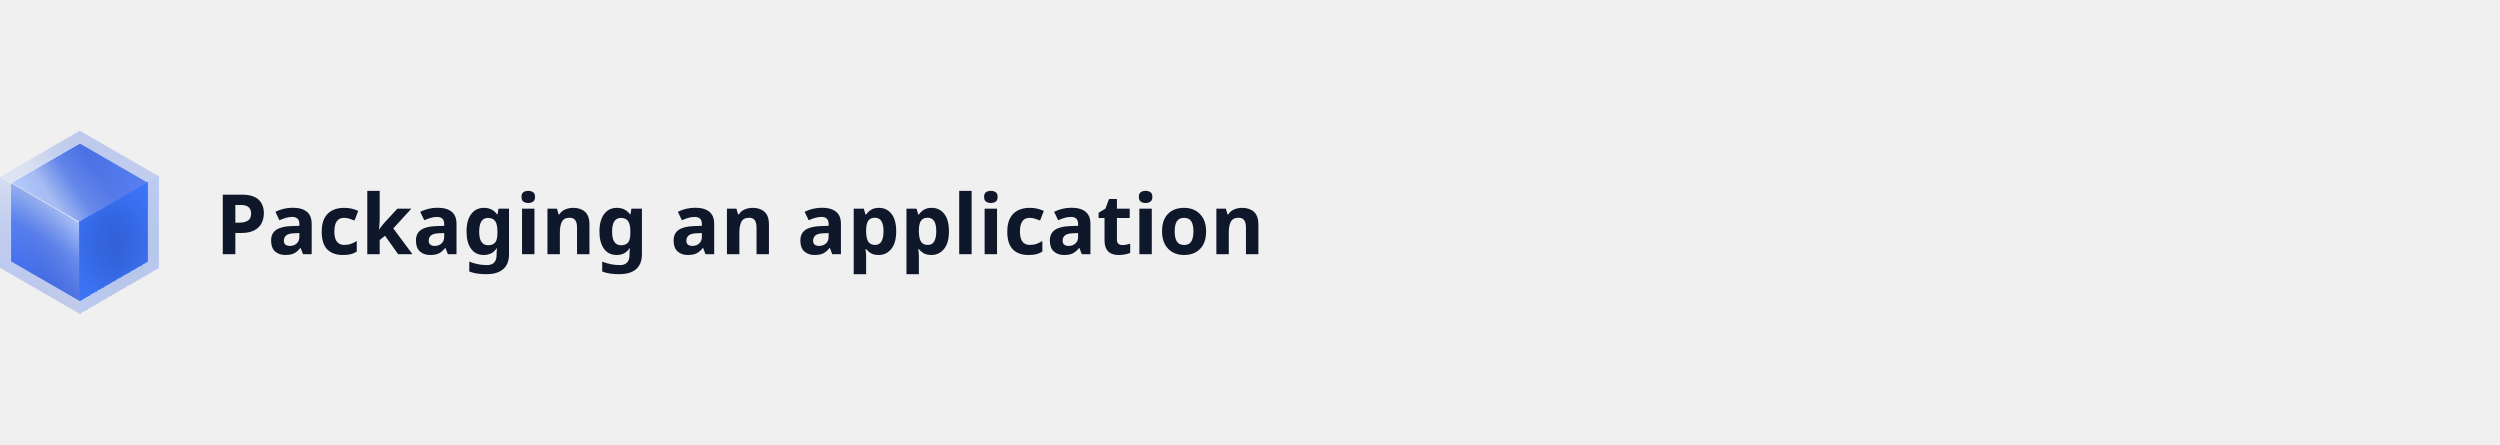
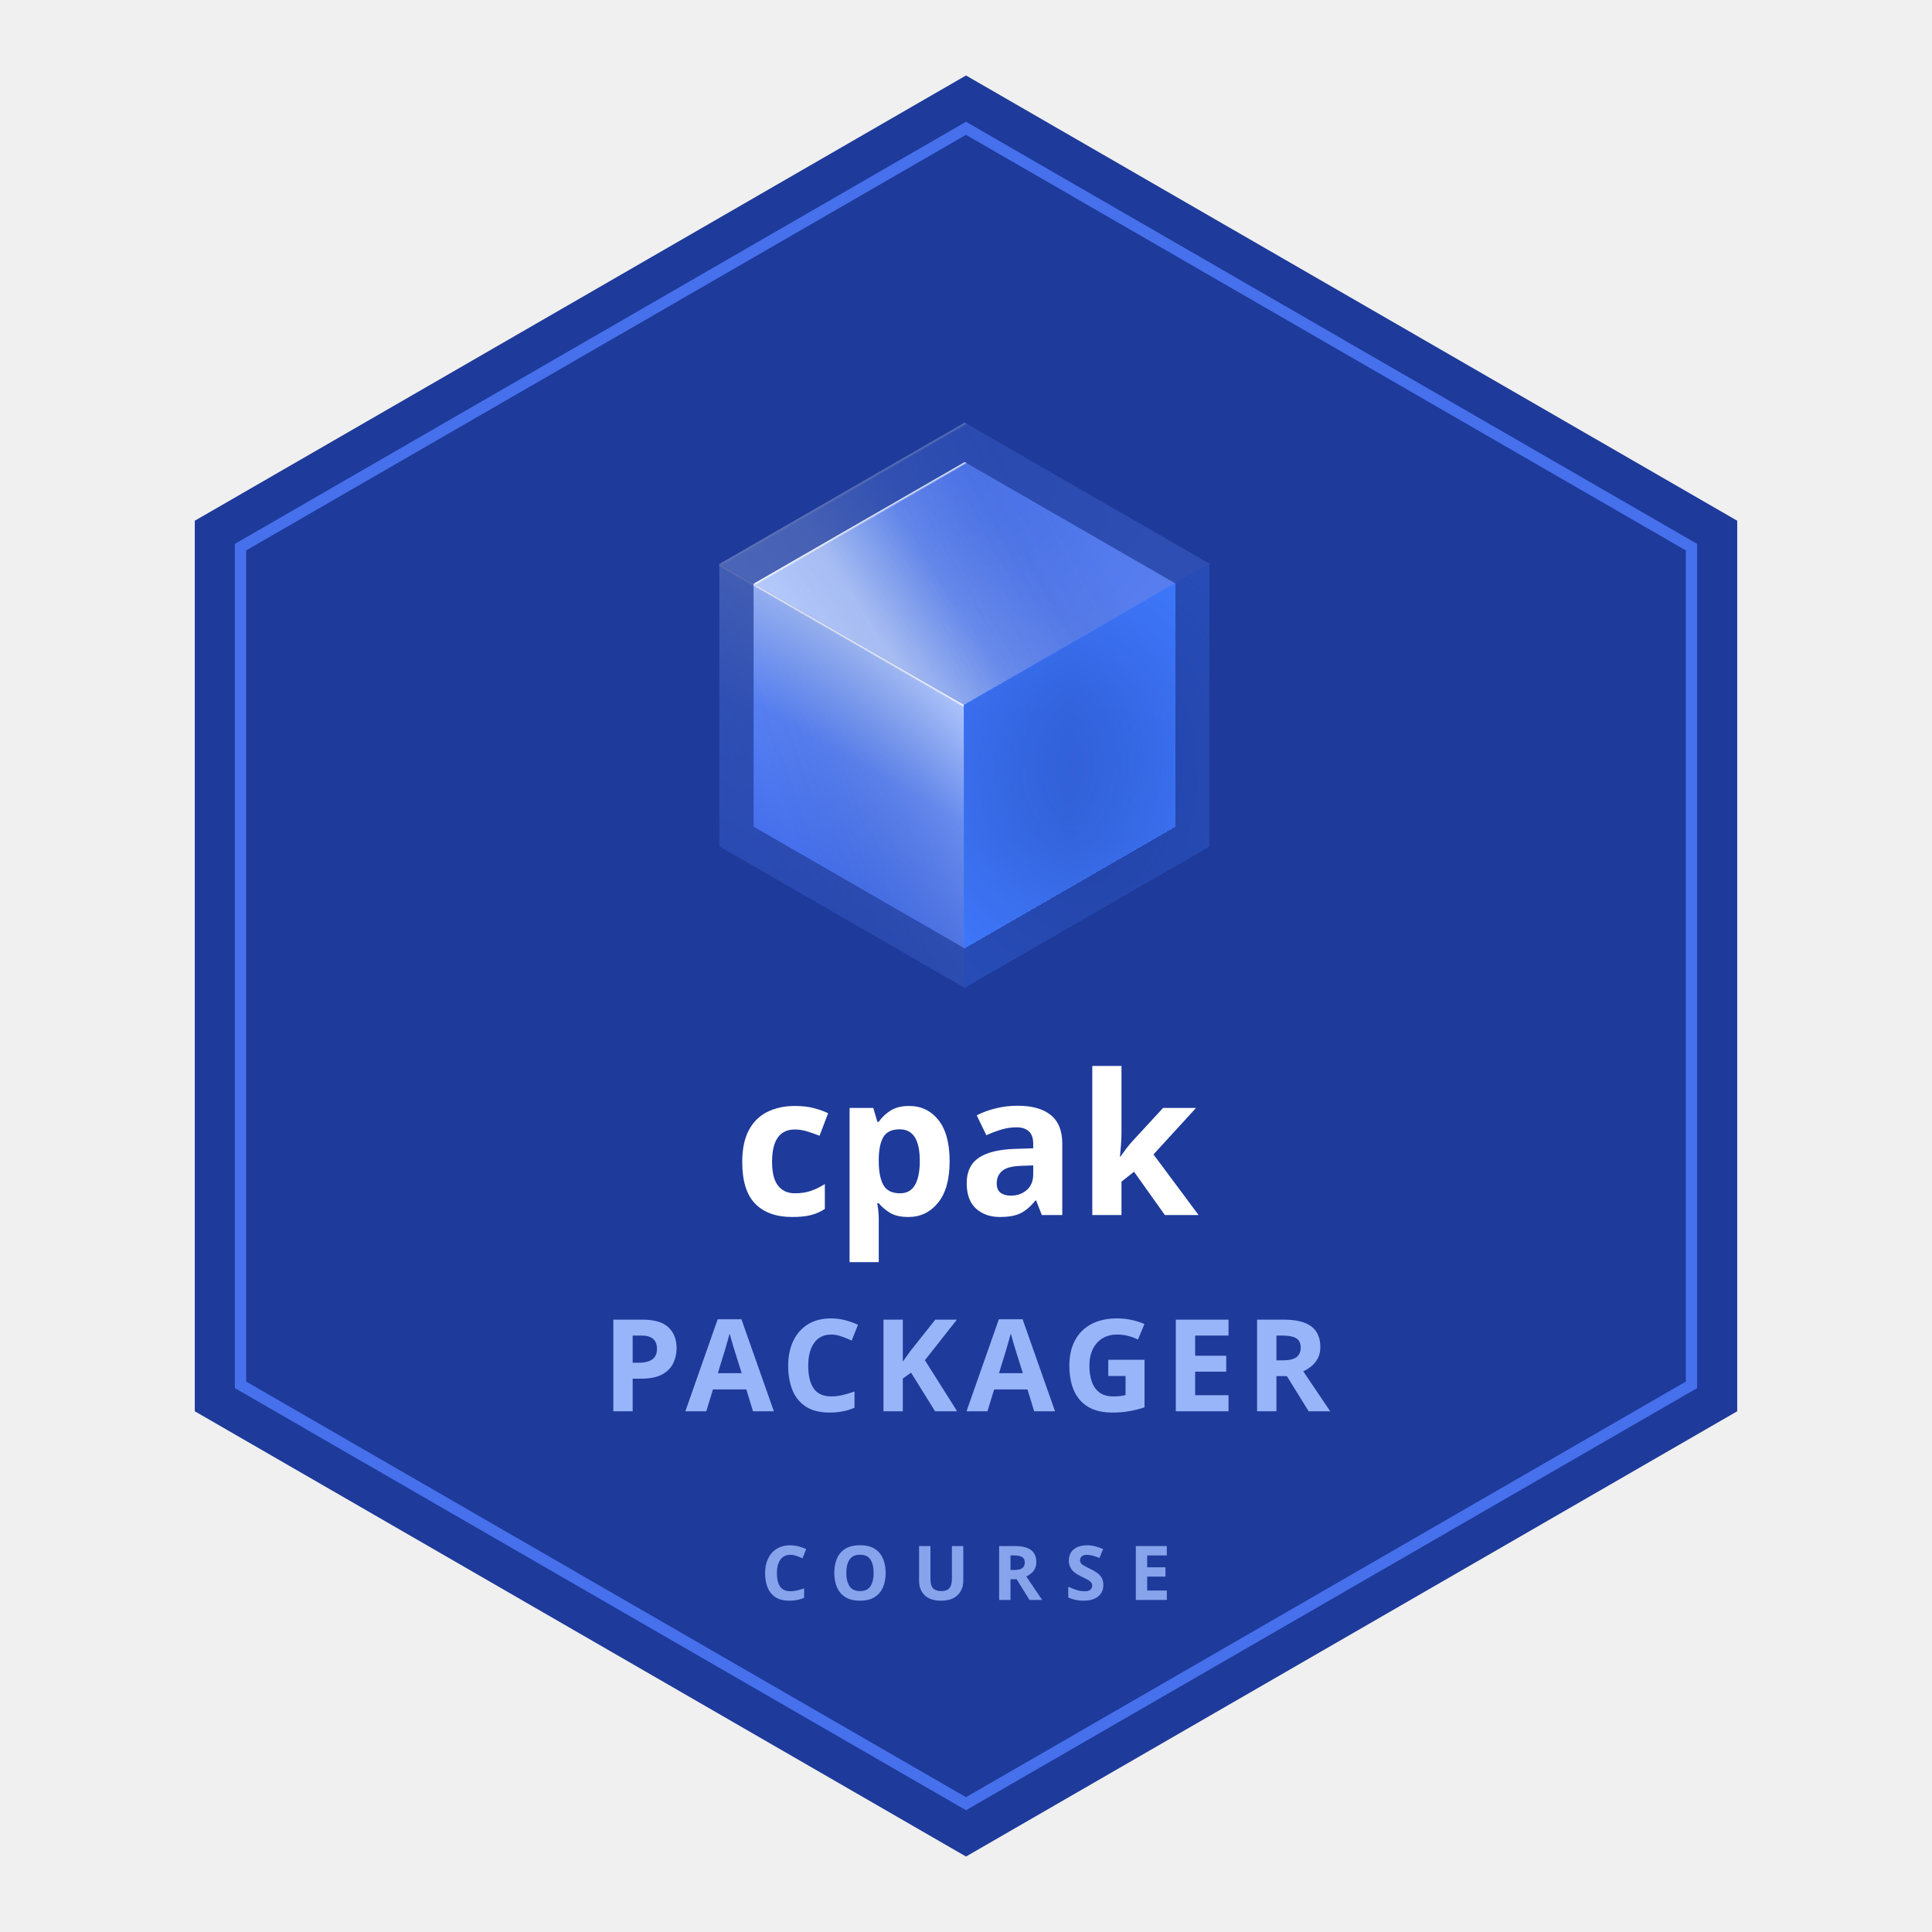
- <svg xmlns="http://www.w3.org/2000/svg" width="1800" height="320" viewBox="0 0 1800 320" fill="none">
-   <g transform="translate(0 94.0)">
-     <g transform="translate(0 0) scale(1.211009)">
-       <g opacity="0.3">
-         <g filter="url(#filter0_i_26_132)">
-           <rect width="54.447" height="54.447" transform="matrix(-0.866252 0.499608 0.866252 0.499608 47.2609 0)" fill="url(#paint0_linear_26_132)" />
-           <rect width="54.447" height="54.447" transform="matrix(-0.866252 0.499608 0.866252 0.499608 47.2609 0)" fill="url(#paint1_linear_26_132)" />
-           <rect width="54.447" height="54.447" transform="matrix(-0.866252 0.499608 0.866252 0.499608 47.2609 0)" fill="url(#paint2_linear_26_132)" fill-opacity="0.2" />
-         </g>
-         <rect width="54.447" height="54.404" transform="matrix(0.866252 0.499608 -2.20536e-08 1 0 27.2019)" fill="url(#paint3_linear_26_132)" />
-         <rect width="54.447" height="54.404" transform="matrix(0.866252 0.499608 -2.20536e-08 1 0 27.2019)" fill="url(#paint4_linear_26_132)" />
-         <rect width="54.447" height="54.404" transform="matrix(0.866252 0.499608 -2.20536e-08 1 0 27.2019)" fill="url(#paint5_linear_26_132)" fill-opacity="0.2" />
-         <g filter="url(#filter1_i_26_132)">
-           <rect width="54.402" height="54.447" transform="matrix(2.20517e-08 1 -0.866252 0.49965 94.2865 27.2019)" fill="url(#paint6_linear_26_132)" />
-         </g>
+ <svg xmlns="http://www.w3.org/2000/svg" width="512" height="512" viewBox="0 0 512 512" fill="none">
+   <polygon points="256.00,20.00 51.62,138.00 51.62,374.00 256.00,492.00 460.38,374.00 460.38,138.00" fill="#1E3A9A" />
+   <polygon points="256.00,34.00 63.74,145.00 63.74,367.00 256.00,478.00 448.26,367.00 448.26,145.00" fill="none" stroke="#4670EC" stroke-width="3" />
+   <g transform="translate(190.63 112.00) scale(1.376147)">
+     <g opacity="0.3">
+       <g filter="url(#filter0_i_26_132)">
+         <rect width="54.447" height="54.447" transform="matrix(-0.866252 0.499608 0.866252 0.499608 47.2609 0)" fill="url(#paint0_linear_26_132)" />
+         <rect width="54.447" height="54.447" transform="matrix(-0.866252 0.499608 0.866252 0.499608 47.2609 0)" fill="url(#paint1_linear_26_132)" />
+         <rect width="54.447" height="54.447" transform="matrix(-0.866252 0.499608 0.866252 0.499608 47.2609 0)" fill="url(#paint2_linear_26_132)" fill-opacity="0.2" />
      </g>
-       <g filter="url(#filter2_i_26_132)">
-         <rect width="46.836" height="46.836" transform="matrix(-0.866252 0.499608 0.866252 0.499608 47.2543 7.60461)" fill="url(#paint7_linear_26_132)" />
-         <rect width="46.836" height="46.836" transform="matrix(-0.866252 0.499608 0.866252 0.499608 47.2543 7.60461)" fill="url(#paint8_linear_26_132)" />
-         <rect width="46.836" height="46.836" transform="matrix(-0.866252 0.499608 0.866252 0.499608 47.2543 7.60461)" fill="url(#paint9_linear_26_132)" fill-opacity="0.2" />
+       <rect width="54.447" height="54.404" transform="matrix(0.866252 0.499608 -2.20536e-08 1 0 27.2019)" fill="url(#paint3_linear_26_132)" />
+       <rect width="54.447" height="54.404" transform="matrix(0.866252 0.499608 -2.20536e-08 1 0 27.2019)" fill="url(#paint4_linear_26_132)" />
+       <rect width="54.447" height="54.404" transform="matrix(0.866252 0.499608 -2.20536e-08 1 0 27.2019)" fill="url(#paint5_linear_26_132)" fill-opacity="0.2" />
+       <g filter="url(#filter1_i_26_132)">
+         <rect width="54.402" height="54.447" transform="matrix(2.20517e-08 1 -0.866252 0.49965 94.2865 27.2019)" fill="url(#paint6_linear_26_132)" />
      </g>
-       <rect width="46.836" height="46.799" transform="matrix(0.866252 0.499608 -2.20536e-08 1 6.59949 31.0043)" fill="url(#paint10_linear_26_132)" />
-       <rect width="46.836" height="46.799" transform="matrix(0.866252 0.499608 -2.20536e-08 1 6.59949 31.0043)" fill="url(#paint11_linear_26_132)" />
-       <rect width="46.836" height="46.799" transform="matrix(0.866252 0.499608 -2.20536e-08 1 6.59949 31.0043)" fill="url(#paint12_linear_26_132)" fill-opacity="0.2" />
-       <g filter="url(#filter3_i_26_132)">
-         <rect width="46.797" height="46.836" transform="matrix(2.20517e-08 1 -0.866252 0.49965 87.7069 31.0043)" fill="url(#paint13_linear_26_132)" />
-       </g>
-       <defs>
-         <filter id="filter0_i_26_132" x="0.096" y="-20" width="94.329" height="74.404" filterUnits="userSpaceOnUse" color-interpolation-filters="sRGB">
-           <feFlood flood-opacity="0" result="BackgroundImageFix" />
-           <feBlend mode="normal" in="SourceGraphic" in2="BackgroundImageFix" result="shape" />
-           <feColorMatrix in="SourceAlpha" type="matrix" values="0 0 0 0 0 0 0 0 0 0 0 0 0 0 0 0 0 0 127 0" result="hardAlpha" />
-           <feOffset dy="-20" />
-           <feGaussianBlur stdDeviation="16" />
-           <feComposite in2="hardAlpha" operator="arithmetic" k2="-1" k3="1" />
-           <feColorMatrix type="matrix" values="0 0 0 0 1 0 0 0 0 1 0 0 0 0 1 0 0 0 0.1 0" />
-           <feBlend mode="normal" in2="shape" result="effect1_innerShadow_26_132" />
-         </filter>
-         <filter id="filter1_i_26_132" x="47.122" y="27.202" width="47.164" height="81.606" filterUnits="userSpaceOnUse" color-interpolation-filters="sRGB">
-           <feFlood flood-opacity="0" result="BackgroundImageFix" />
-           <feBlend mode="normal" in="SourceGraphic" in2="BackgroundImageFix" result="shape" />
-           <feColorMatrix in="SourceAlpha" type="matrix" values="0 0 0 0 0 0 0 0 0 0 0 0 0 0 0 0 0 0 127 0" result="hardAlpha" />
-           <feOffset />
-           <feGaussianBlur stdDeviation="22" />
-           <feComposite in2="hardAlpha" operator="arithmetic" k2="-1" k3="1" />
-           <feColorMatrix type="matrix" values="0 0 0 0 0.25 0 0 0 0 0.479 0 0 0 0 1 0 0 0 1 0" />
-           <feBlend mode="normal" in2="shape" result="effect1_innerShadow_26_132" />
-         </filter>
-         <filter id="filter2_i_26_132" x="6.682" y="-12.395" width="81.144" height="66.799" filterUnits="userSpaceOnUse" color-interpolation-filters="sRGB">
-           <feFlood flood-opacity="0" result="BackgroundImageFix" />
-           <feBlend mode="normal" in="SourceGraphic" in2="BackgroundImageFix" result="shape" />
-           <feColorMatrix in="SourceAlpha" type="matrix" values="0 0 0 0 0 0 0 0 0 0 0 0 0 0 0 0 0 0 127 0" result="hardAlpha" />
-           <feOffset dy="-20" />
-           <feGaussianBlur stdDeviation="16" />
-           <feComposite in2="hardAlpha" operator="arithmetic" k2="-1" k3="1" />
-           <feColorMatrix type="matrix" values="0 0 0 0 1 0 0 0 0 1 0 0 0 0 1 0 0 0 0.1 0" />
-           <feBlend mode="normal" in2="shape" result="effect1_innerShadow_26_132" />
-         </filter>
-         <filter id="filter3_i_26_132" x="47.135" y="31.004" width="40.572" height="70.199" filterUnits="userSpaceOnUse" color-interpolation-filters="sRGB">
-           <feFlood flood-opacity="0" result="BackgroundImageFix" />
-           <feBlend mode="normal" in="SourceGraphic" in2="BackgroundImageFix" result="shape" />
-           <feColorMatrix in="SourceAlpha" type="matrix" values="0 0 0 0 0 0 0 0 0 0 0 0 0 0 0 0 0 0 127 0" result="hardAlpha" />
-           <feOffset />
-           <feGaussianBlur stdDeviation="22" />
-           <feComposite in2="hardAlpha" operator="arithmetic" k2="-1" k3="1" />
-           <feColorMatrix type="matrix" values="0 0 0 0 0.25 0 0 0 0 0.479 0 0 0 0 1 0 0 0 1 0" />
-           <feBlend mode="normal" in2="shape" result="effect1_innerShadow_26_132" />
-         </filter>
-         <linearGradient id="paint0_linear_26_132" x1="50.444" y1="28.455" x2="18.627" y2="42.976" gradientUnits="userSpaceOnUse">
-           <stop stop-color="#99B5FA" />
-           <stop offset="0.493" stop-color="#5780F4" />
-           <stop offset="0.963" stop-color="#4670EC" />
-         </linearGradient>
-         <linearGradient id="paint1_linear_26_132" x1="27.223" y1="0" x2="27.223" y2="54.447" gradientUnits="userSpaceOnUse">
-           <stop stop-color="white" />
-           <stop offset="0.01" stop-color="white" stop-opacity="0.21" />
-           <stop offset="0.01" stop-color="#A6A6A6" stop-opacity="0" />
-           <stop offset="0.01" stop-color="white" stop-opacity="0" />
-           <stop offset="1" stop-opacity="0" />
-         </linearGradient>
-         <linearGradient id="paint2_linear_26_132" x1="54.408" y1="0.264" x2="-2.112" y2="29.682" gradientUnits="userSpaceOnUse">
-           <stop stop-color="white" />
-           <stop offset="1" stop-opacity="0" />
-         </linearGradient>
-         <linearGradient id="paint3_linear_26_132" x1="27.223" y1="0" x2="27.223" y2="54.404" gradientUnits="userSpaceOnUse">
-           <stop stop-color="#99B5FA" />
-           <stop offset="0.493" stop-color="#5780F4" />
-           <stop offset="1" stop-color="#4670EC" />
-         </linearGradient>
-         <linearGradient id="paint4_linear_26_132" x1="27.223" y1="0" x2="27.223" y2="54.404" gradientUnits="userSpaceOnUse">
-           <stop stop-color="white" />
-           <stop offset="0.01" stop-color="white" stop-opacity="0.21" />
-           <stop offset="0.01" stop-color="#A6A6A6" stop-opacity="0" />
-           <stop offset="0.01" stop-color="white" stop-opacity="0" />
-           <stop offset="1" stop-opacity="0" />
-         </linearGradient>
-         <linearGradient id="paint5_linear_26_132" x1="54.408" y1="0.264" x2="-2.094" y2="29.695" gradientUnits="userSpaceOnUse">
-           <stop stop-color="white" />
-           <stop offset="1" stop-opacity="0" />
-         </linearGradient>
-         <linearGradient id="paint6_linear_26_132" x1="54.934" y1="27.138" x2="11.464" y2="5.418" gradientUnits="userSpaceOnUse">
-           <stop stop-color="#1E3A9A" />
-           <stop offset="1" stop-color="#1B3CA6" />
-         </linearGradient>
-         <linearGradient id="paint7_linear_26_132" x1="43.393" y1="24.478" x2="16.023" y2="36.969" gradientUnits="userSpaceOnUse">
-           <stop stop-color="#99B5FA" />
-           <stop offset="0.493" stop-color="#5780F4" />
-           <stop offset="0.963" stop-color="#4670EC" />
-         </linearGradient>
-         <linearGradient id="paint8_linear_26_132" x1="23.418" y1="0" x2="23.418" y2="46.836" gradientUnits="userSpaceOnUse">
-           <stop stop-color="white" />
-           <stop offset="0.01" stop-color="white" stop-opacity="0.21" />
-           <stop offset="0.01" stop-color="#A6A6A6" stop-opacity="0" />
-           <stop offset="0.01" stop-color="white" stop-opacity="0" />
-           <stop offset="1" stop-opacity="0" />
-         </linearGradient>
-         <linearGradient id="paint9_linear_26_132" x1="46.803" y1="0.227" x2="-1.817" y2="25.533" gradientUnits="userSpaceOnUse">
-           <stop stop-color="white" />
-           <stop offset="1" stop-opacity="0" />
-         </linearGradient>
-         <linearGradient id="paint10_linear_26_132" x1="23.418" y1="0" x2="23.418" y2="46.799" gradientUnits="userSpaceOnUse">
-           <stop stop-color="#99B5FA" />
-           <stop offset="0.493" stop-color="#5780F4" />
-           <stop offset="1" stop-color="#4670EC" />
-         </linearGradient>
-         <linearGradient id="paint11_linear_26_132" x1="23.418" y1="0" x2="23.418" y2="46.799" gradientUnits="userSpaceOnUse">
-           <stop stop-color="white" />
-           <stop offset="0.01" stop-color="white" stop-opacity="0.21" />
-           <stop offset="0.01" stop-color="#A6A6A6" stop-opacity="0" />
-           <stop offset="0.01" stop-color="white" stop-opacity="0" />
-           <stop offset="1" stop-opacity="0" />
-         </linearGradient>
-         <linearGradient id="paint12_linear_26_132" x1="46.803" y1="0.227" x2="-1.801" y2="25.544" gradientUnits="userSpaceOnUse">
-           <stop stop-color="white" />
-           <stop offset="1" stop-opacity="0" />
-         </linearGradient>
-         <linearGradient id="paint13_linear_26_132" x1="47.255" y1="23.345" x2="9.862" y2="4.661" gradientUnits="userSpaceOnUse">
-           <stop stop-color="#1E3A9A" />
-           <stop offset="1" stop-color="#1B3CA6" />
-         </linearGradient>
-       </defs>
    </g>
+     <g filter="url(#filter2_i_26_132)">
+       <rect width="46.836" height="46.836" transform="matrix(-0.866252 0.499608 0.866252 0.499608 47.2543 7.60461)" fill="url(#paint7_linear_26_132)" />
+       <rect width="46.836" height="46.836" transform="matrix(-0.866252 0.499608 0.866252 0.499608 47.2543 7.60461)" fill="url(#paint8_linear_26_132)" />
+       <rect width="46.836" height="46.836" transform="matrix(-0.866252 0.499608 0.866252 0.499608 47.2543 7.60461)" fill="url(#paint9_linear_26_132)" fill-opacity="0.2" />
+     </g>
+     <rect width="46.836" height="46.799" transform="matrix(0.866252 0.499608 -2.20536e-08 1 6.59949 31.0043)" fill="url(#paint10_linear_26_132)" />
+     <rect width="46.836" height="46.799" transform="matrix(0.866252 0.499608 -2.20536e-08 1 6.59949 31.0043)" fill="url(#paint11_linear_26_132)" />
+     <rect width="46.836" height="46.799" transform="matrix(0.866252 0.499608 -2.20536e-08 1 6.59949 31.0043)" fill="url(#paint12_linear_26_132)" fill-opacity="0.2" />
+     <g filter="url(#filter3_i_26_132)">
+       <rect width="46.797" height="46.836" transform="matrix(2.20517e-08 1 -0.866252 0.49965 87.7069 31.0043)" fill="url(#paint13_linear_26_132)" />
+     </g>
+     <defs>
+       <filter id="filter0_i_26_132" x="0.096" y="-20" width="94.329" height="74.404" filterUnits="userSpaceOnUse" color-interpolation-filters="sRGB">
+         <feFlood flood-opacity="0" result="BackgroundImageFix" />
+         <feBlend mode="normal" in="SourceGraphic" in2="BackgroundImageFix" result="shape" />
+         <feColorMatrix in="SourceAlpha" type="matrix" values="0 0 0 0 0 0 0 0 0 0 0 0 0 0 0 0 0 0 127 0" result="hardAlpha" />
+         <feOffset dy="-20" />
+         <feGaussianBlur stdDeviation="16" />
+         <feComposite in2="hardAlpha" operator="arithmetic" k2="-1" k3="1" />
+         <feColorMatrix type="matrix" values="0 0 0 0 1 0 0 0 0 1 0 0 0 0 1 0 0 0 0.1 0" />
+         <feBlend mode="normal" in2="shape" result="effect1_innerShadow_26_132" />
+       </filter>
+       <filter id="filter1_i_26_132" x="47.122" y="27.202" width="47.164" height="81.606" filterUnits="userSpaceOnUse" color-interpolation-filters="sRGB">
+         <feFlood flood-opacity="0" result="BackgroundImageFix" />
+         <feBlend mode="normal" in="SourceGraphic" in2="BackgroundImageFix" result="shape" />
+         <feColorMatrix in="SourceAlpha" type="matrix" values="0 0 0 0 0 0 0 0 0 0 0 0 0 0 0 0 0 0 127 0" result="hardAlpha" />
+         <feOffset />
+         <feGaussianBlur stdDeviation="22" />
+         <feComposite in2="hardAlpha" operator="arithmetic" k2="-1" k3="1" />
+         <feColorMatrix type="matrix" values="0 0 0 0 0.25 0 0 0 0 0.479 0 0 0 0 1 0 0 0 1 0" />
+         <feBlend mode="normal" in2="shape" result="effect1_innerShadow_26_132" />
+       </filter>
+       <filter id="filter2_i_26_132" x="6.682" y="-12.395" width="81.144" height="66.799" filterUnits="userSpaceOnUse" color-interpolation-filters="sRGB">
+         <feFlood flood-opacity="0" result="BackgroundImageFix" />
+         <feBlend mode="normal" in="SourceGraphic" in2="BackgroundImageFix" result="shape" />
+         <feColorMatrix in="SourceAlpha" type="matrix" values="0 0 0 0 0 0 0 0 0 0 0 0 0 0 0 0 0 0 127 0" result="hardAlpha" />
+         <feOffset dy="-20" />
+         <feGaussianBlur stdDeviation="16" />
+         <feComposite in2="hardAlpha" operator="arithmetic" k2="-1" k3="1" />
+         <feColorMatrix type="matrix" values="0 0 0 0 1 0 0 0 0 1 0 0 0 0 1 0 0 0 0.1 0" />
+         <feBlend mode="normal" in2="shape" result="effect1_innerShadow_26_132" />
+       </filter>
+       <filter id="filter3_i_26_132" x="47.135" y="31.004" width="40.572" height="70.199" filterUnits="userSpaceOnUse" color-interpolation-filters="sRGB">
+         <feFlood flood-opacity="0" result="BackgroundImageFix" />
+         <feBlend mode="normal" in="SourceGraphic" in2="BackgroundImageFix" result="shape" />
+         <feColorMatrix in="SourceAlpha" type="matrix" values="0 0 0 0 0 0 0 0 0 0 0 0 0 0 0 0 0 0 127 0" result="hardAlpha" />
+         <feOffset />
+         <feGaussianBlur stdDeviation="22" />
+         <feComposite in2="hardAlpha" operator="arithmetic" k2="-1" k3="1" />
+         <feColorMatrix type="matrix" values="0 0 0 0 0.25 0 0 0 0 0.479 0 0 0 0 1 0 0 0 1 0" />
+         <feBlend mode="normal" in2="shape" result="effect1_innerShadow_26_132" />
+       </filter>
+       <linearGradient id="paint0_linear_26_132" x1="50.444" y1="28.455" x2="18.627" y2="42.976" gradientUnits="userSpaceOnUse">
+         <stop stop-color="#99B5FA" />
+         <stop offset="0.493" stop-color="#5780F4" />
+         <stop offset="0.963" stop-color="#4670EC" />
+       </linearGradient>
+       <linearGradient id="paint1_linear_26_132" x1="27.223" y1="0" x2="27.223" y2="54.447" gradientUnits="userSpaceOnUse">
+         <stop stop-color="white" />
+         <stop offset="0.01" stop-color="white" stop-opacity="0.21" />
+         <stop offset="0.01" stop-color="#A6A6A6" stop-opacity="0" />
+         <stop offset="0.01" stop-color="white" stop-opacity="0" />
+         <stop offset="1" stop-opacity="0" />
+       </linearGradient>
+       <linearGradient id="paint2_linear_26_132" x1="54.408" y1="0.264" x2="-2.112" y2="29.682" gradientUnits="userSpaceOnUse">
+         <stop stop-color="white" />
+         <stop offset="1" stop-opacity="0" />
+       </linearGradient>
+       <linearGradient id="paint3_linear_26_132" x1="27.223" y1="0" x2="27.223" y2="54.404" gradientUnits="userSpaceOnUse">
+         <stop stop-color="#99B5FA" />
+         <stop offset="0.493" stop-color="#5780F4" />
+         <stop offset="1" stop-color="#4670EC" />
+       </linearGradient>
+       <linearGradient id="paint4_linear_26_132" x1="27.223" y1="0" x2="27.223" y2="54.404" gradientUnits="userSpaceOnUse">
+         <stop stop-color="white" />
+         <stop offset="0.01" stop-color="white" stop-opacity="0.21" />
+         <stop offset="0.01" stop-color="#A6A6A6" stop-opacity="0" />
+         <stop offset="0.01" stop-color="white" stop-opacity="0" />
+         <stop offset="1" stop-opacity="0" />
+       </linearGradient>
+       <linearGradient id="paint5_linear_26_132" x1="54.408" y1="0.264" x2="-2.094" y2="29.695" gradientUnits="userSpaceOnUse">
+         <stop stop-color="white" />
+         <stop offset="1" stop-opacity="0" />
+       </linearGradient>
+       <linearGradient id="paint6_linear_26_132" x1="54.934" y1="27.138" x2="11.464" y2="5.418" gradientUnits="userSpaceOnUse">
+         <stop stop-color="#1E3A9A" />
+         <stop offset="1" stop-color="#1B3CA6" />
+       </linearGradient>
+       <linearGradient id="paint7_linear_26_132" x1="43.393" y1="24.478" x2="16.023" y2="36.969" gradientUnits="userSpaceOnUse">
+         <stop stop-color="#99B5FA" />
+         <stop offset="0.493" stop-color="#5780F4" />
+         <stop offset="0.963" stop-color="#4670EC" />
+       </linearGradient>
+       <linearGradient id="paint8_linear_26_132" x1="23.418" y1="0" x2="23.418" y2="46.836" gradientUnits="userSpaceOnUse">
+         <stop stop-color="white" />
+         <stop offset="0.01" stop-color="white" stop-opacity="0.21" />
+         <stop offset="0.01" stop-color="#A6A6A6" stop-opacity="0" />
+         <stop offset="0.01" stop-color="white" stop-opacity="0" />
+         <stop offset="1" stop-opacity="0" />
+       </linearGradient>
+       <linearGradient id="paint9_linear_26_132" x1="46.803" y1="0.227" x2="-1.817" y2="25.533" gradientUnits="userSpaceOnUse">
+         <stop stop-color="white" />
+         <stop offset="1" stop-opacity="0" />
+       </linearGradient>
+       <linearGradient id="paint10_linear_26_132" x1="23.418" y1="0" x2="23.418" y2="46.799" gradientUnits="userSpaceOnUse">
+         <stop stop-color="#99B5FA" />
+         <stop offset="0.493" stop-color="#5780F4" />
+         <stop offset="1" stop-color="#4670EC" />
+       </linearGradient>
+       <linearGradient id="paint11_linear_26_132" x1="23.418" y1="0" x2="23.418" y2="46.799" gradientUnits="userSpaceOnUse">
+         <stop stop-color="white" />
+         <stop offset="0.01" stop-color="white" stop-opacity="0.21" />
+         <stop offset="0.01" stop-color="#A6A6A6" stop-opacity="0" />
+         <stop offset="0.01" stop-color="white" stop-opacity="0" />
+         <stop offset="1" stop-opacity="0" />
+       </linearGradient>
+       <linearGradient id="paint12_linear_26_132" x1="46.803" y1="0.227" x2="-1.801" y2="25.544" gradientUnits="userSpaceOnUse">
+         <stop stop-color="white" />
+         <stop offset="1" stop-opacity="0" />
+       </linearGradient>
+       <linearGradient id="paint13_linear_26_132" x1="47.255" y1="23.345" x2="9.862" y2="4.661" gradientUnits="userSpaceOnUse">
+         <stop stop-color="#1E3A9A" />
+         <stop offset="1" stop-color="#1B3CA6" />
+       </linearGradient>
+     </defs>
  </g>
-   <text x="155.0" y="183.0" font-family="Outfit" font-size="60" font-weight="700" fill="#0F172A">Packaging an application</text>
+   <text x="256.0" y="322" text-anchor="middle" font-family="Outfit" font-size="52" font-weight="700" fill="#FFFFFF">cpak</text>
+   <text x="256.0" y="374" text-anchor="middle" font-family="Outfit" font-size="34" font-weight="700" letter-spacing="2.5" fill="#99B5FA">PACKAGER</text>
+   <text x="256.0" y="424" text-anchor="middle" font-family="Outfit" font-size="20" font-weight="600" letter-spacing="6" fill="#99B5FA" fill-opacity="0.85">COURSE</text>
</svg>
